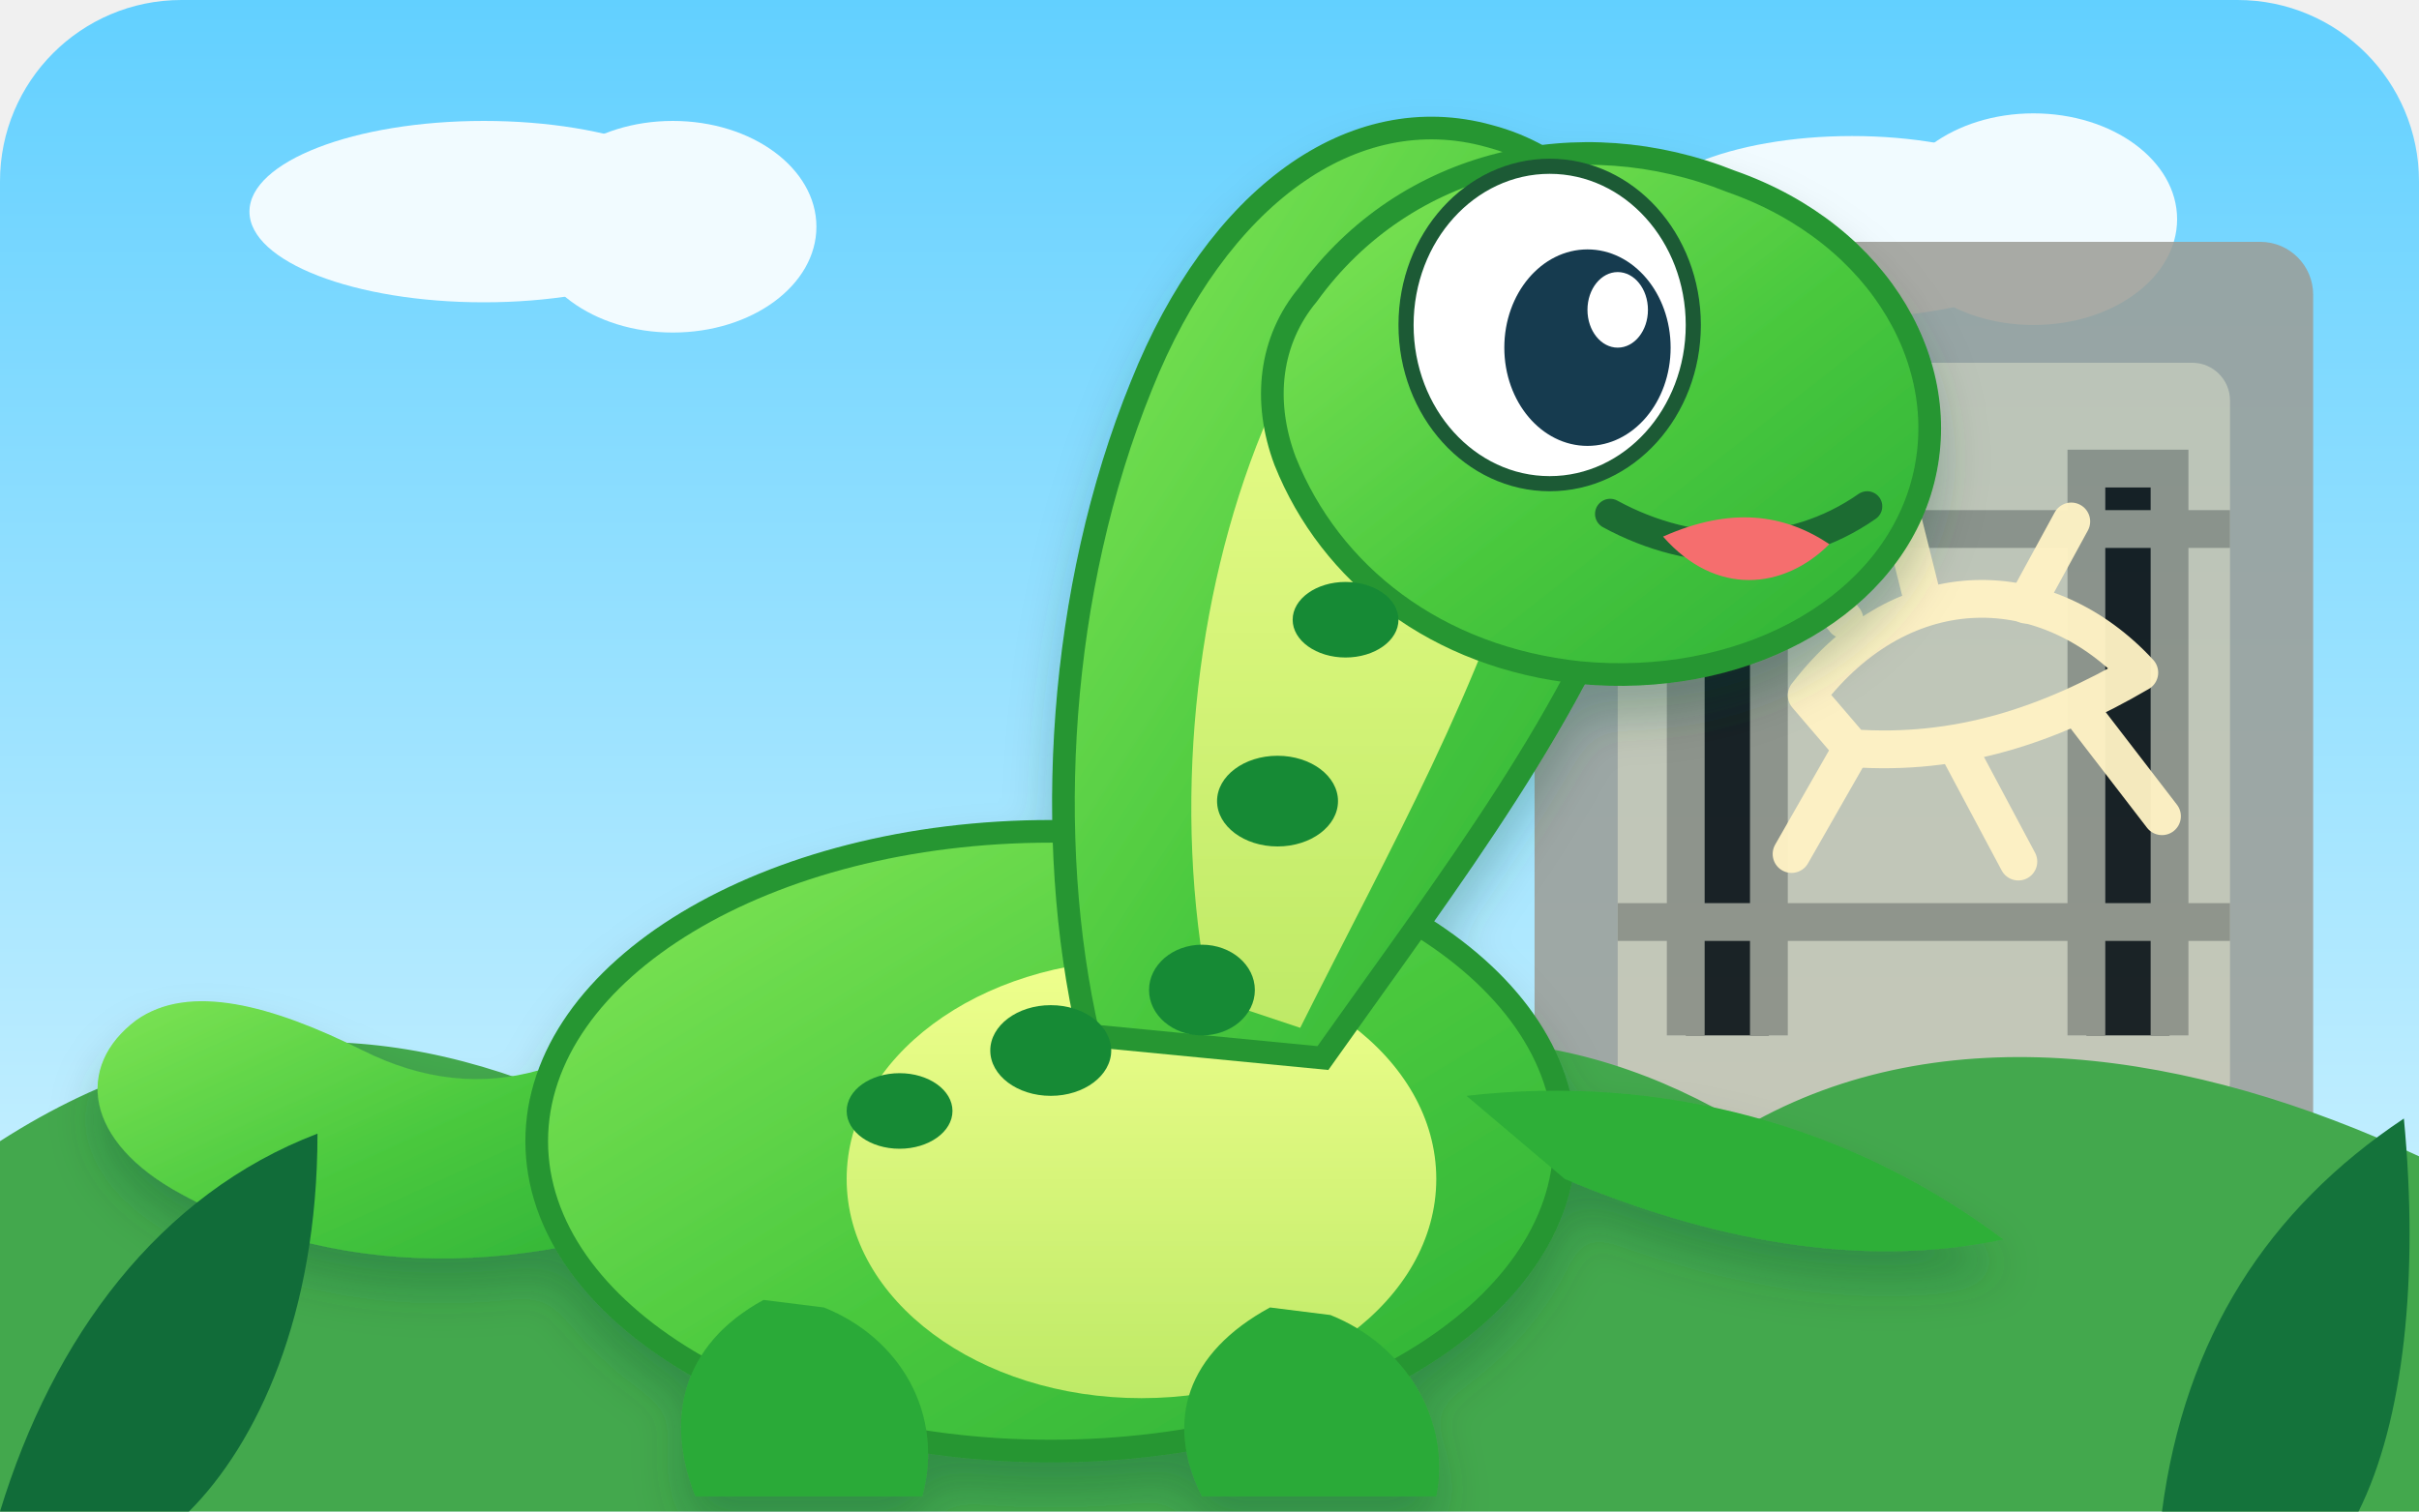
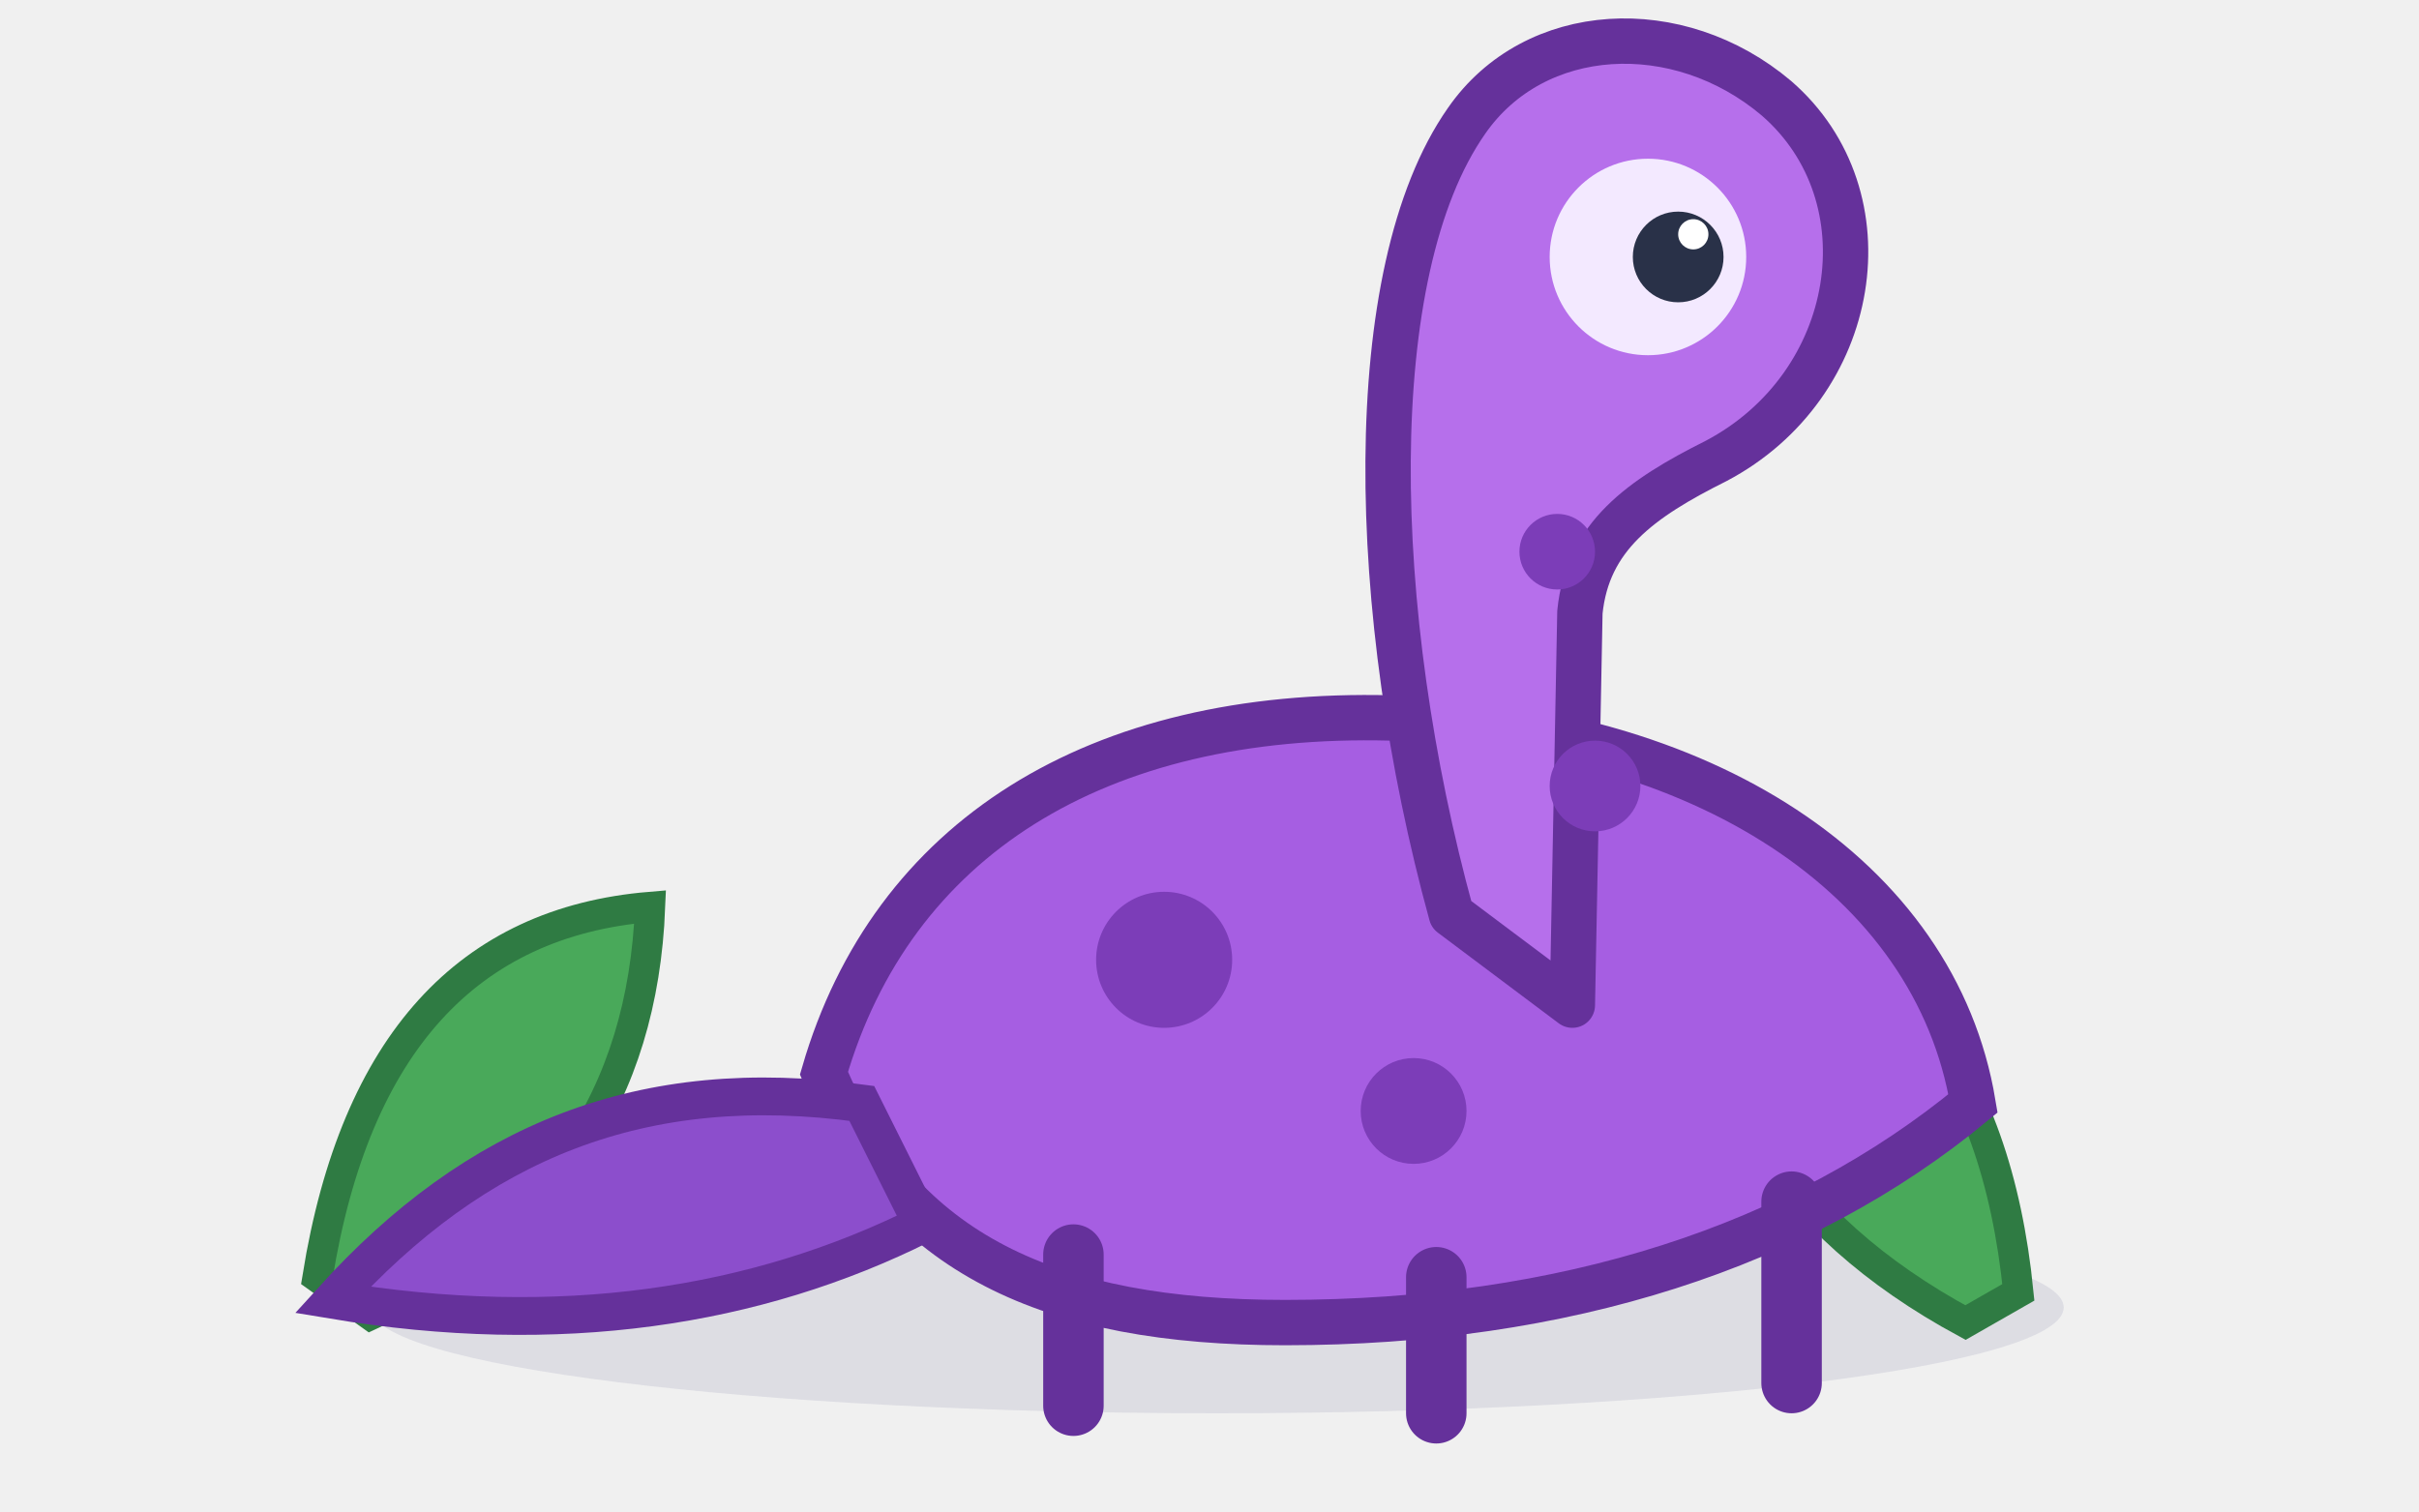
<svg xmlns="http://www.w3.org/2000/svg" viewBox="0 0 320 200" role="img" aria-label="Colección">
-   <defs>
-     <linearGradient id="sky" x1="0" y1="0" x2="0" y2="1">
-       <stop stop-color="#62D0FF" />
-       <stop offset="1" stop-color="#DDF7FF" />
-     </linearGradient>
-     <linearGradient id="green" x1="0" y1="0" x2="1" y2="1">
-       <stop stop-color="#85E858" />
-       <stop offset=".55" stop-color="#49C83E" />
-       <stop offset="1" stop-color="#2BAF36" />
-     </linearGradient>
-     <linearGradient id="belly" x1="0" y1="0" x2="0" y2="1">
-       <stop stop-color="#EFFF8D" />
-       <stop offset="1" stop-color="#BEEA66" />
-     </linearGradient>
-     <filter id="s" x="-20%" y="-20%" width="140%" height="150%">
-       <feDropShadow dx="0" dy="4" stdDeviation="3" flood-color="#124A2D" flood-opacity=".26" />
-     </filter>
-   </defs>
-   <rect width="320" height="200" rx="24" fill="url(#sky)" />
-   <g fill="#fff" opacity=".9">
-     <ellipse cx="64" cy="28" rx="31" ry="12" />
-     <ellipse cx="89" cy="30" rx="19" ry="14" />
-     <ellipse cx="245" cy="30" rx="29" ry="12" />
-     <ellipse cx="269" cy="29" rx="19" ry="14" />
+   <ellipse cx="161" cy="173" rx="112" ry="14" fill="#4A4A82" opacity=".12" />
+   <g fill="#49A95A" stroke="#2F7B43" stroke-width="4">
+     <path d="M42 169c5-31 20-47 44-49-1 25-13 43-37 54z" />
+     <path d="M267 171c-3-30-17-48-42-53-1 25 11 44 35 57z" />
  </g>
-   <g opacity=".85">
-     <rect x="203" y="32" width="103" height="129" rx="7" fill="#9B9C95" />
-     <rect x="214" y="48" width="81" height="100" rx="5" fill="#C5C1AC" />
-     <path d="M223 137V62H234V137M276 137V62H287V137M214 70H295M214 122H295" stroke="#8A8678" stroke-width="5" />
+   <path d="M109 142c9-31 36-48 75-47 41 1 72 21 77 51-23 19-54 29-91 29-31 0-51-9-61-33z" fill="#A65EE2" stroke="#65319B" stroke-width="6" />
+   <path d="M192 121c-11-40-12-85 2-105 9-13 28-14 41-3 15 13 11 38-8 48-10 5-17 10-18 20l-1 52z" fill="#B66FEB" stroke="#65319B" stroke-width="6" stroke-linejoin="round" />
+   <circle cx="218" cy="34" r="13" fill="#F3E9FF" />
+   <circle cx="222" cy="34" r="6" fill="#293148" />
+   <circle cx="224" cy="31" r="2" fill="#FFFFFF" />
+   <path d="M114 146c-29-4-51 5-70 26 30 5 56 1 78-10z" fill="#8C4ECC" stroke="#65319B" stroke-width="5" />
+   <path d="M142 166v20M190 169v18M237 159v24" stroke="#65319B" stroke-width="8" stroke-linecap="round" />
+   <g fill="#7C3DB8">
+     <circle cx="154" cy="127" r="9" />
+     <circle cx="187" cy="147" r="7" />
+     <circle cx="211" cy="104" r="6" />
+     <circle cx="206" cy="73" r="5" />
  </g>
-   <g fill="none" stroke="#FFF2C4" stroke-width="5" stroke-linecap="round" stroke-linejoin="round" opacity=".95">
-     <path d="M239 92C252 75 271 76 283 89C271 96 259 100 245 99Z" />
-     <path d="M245 99L237 113M259 99L267 114M276 95L286 108" />
-     <path d="M244 82L236 72M254 78L251 66M268 80L274 69" />
-   </g>
-   <path d="M0 151C28 133 55 135 81 148C106 132 132 134 157 149C182 133 208 135 231 149C257 134 290 139 320 153V200H0Z" fill="#43A84D" />
-   <g filter="url(#s)">
-     <path d="M99 157C73 169 46 170 24 158C11 151 10 141 18 135C25 130 36 133 48 139C64 147 79 142 93 127Z" fill="url(#green)" />
-     <ellipse cx="139" cy="151" rx="68" ry="41" fill="url(#green)" stroke="#279632" stroke-width="3" />
-     <ellipse cx="151" cy="156" rx="39" ry="29" fill="url(#belly)" />
-     <path d="M144 137C138 111 140 78 151 51C161 26 179 13 197 18C216 23 225 46 217 70C209 94 192 116 175 140Z" fill="url(#green)" stroke="#279632" stroke-width="3" />
-     <path d="M160 132C155 107 158 79 167 57C175 37 184 29 194 32C205 35 208 49 203 66C196 91 184 112 172 136Z" fill="url(#belly)" />
-     <path d="M173 39C186 21 209 16 229 24C249 31 259 49 254 65C249 81 230 91 209 89C190 87 176 76 170 61C167 53 168 45 173 39Z" fill="url(#green)" stroke="#279632" stroke-width="3" />
-     <ellipse cx="205" cy="43" rx="19" ry="21" fill="#fff" stroke="#1B5A36" stroke-width="2" />
-     <ellipse cx="210" cy="46" rx="11" ry="13" fill="#173B50" />
-     <ellipse cx="214" cy="41" rx="4" ry="5" fill="#fff" />
-     <path d="M213 68C224 74 237 74 247 67" fill="none" stroke="#1D6C33" stroke-width="4" stroke-linecap="round" />
-     <path d="M220 71C229 67 236 68 242 72C236 78 227 79 220 71Z" fill="#F56E6E" />
-     <g fill="#188A36">
-       <ellipse cx="178" cy="82" rx="7" ry="5" />
-       <ellipse cx="169" cy="106" rx="8" ry="6" />
-       <ellipse cx="159" cy="131" rx="7" ry="6" />
-       <ellipse cx="139" cy="139" rx="8" ry="6" />
-       <ellipse cx="119" cy="147" rx="7" ry="5" />
-     </g>
-     <path d="M101 172C90 178 88 188 92 198H122C125 187 119 177 109 173Z" fill="#2CAA38" />
-     <path d="M168 173C157 179 154 188 159 198H190C192 188 186 178 176 174Z" fill="#2CAA38" />
-     <path d="M194 145C220 142 245 149 265 164C246 168 226 164 207 156Z" fill="#2DAF38" />
-   </g>
-   <path d="M0 200C7 177 21 158 42 150C42 174 34 191 25 200Z" fill="#116C39" />
-   <path d="M286 200C289 177 300 160 318 148C320 169 318 188 312 200Z" fill="#14733B" />
</svg>
